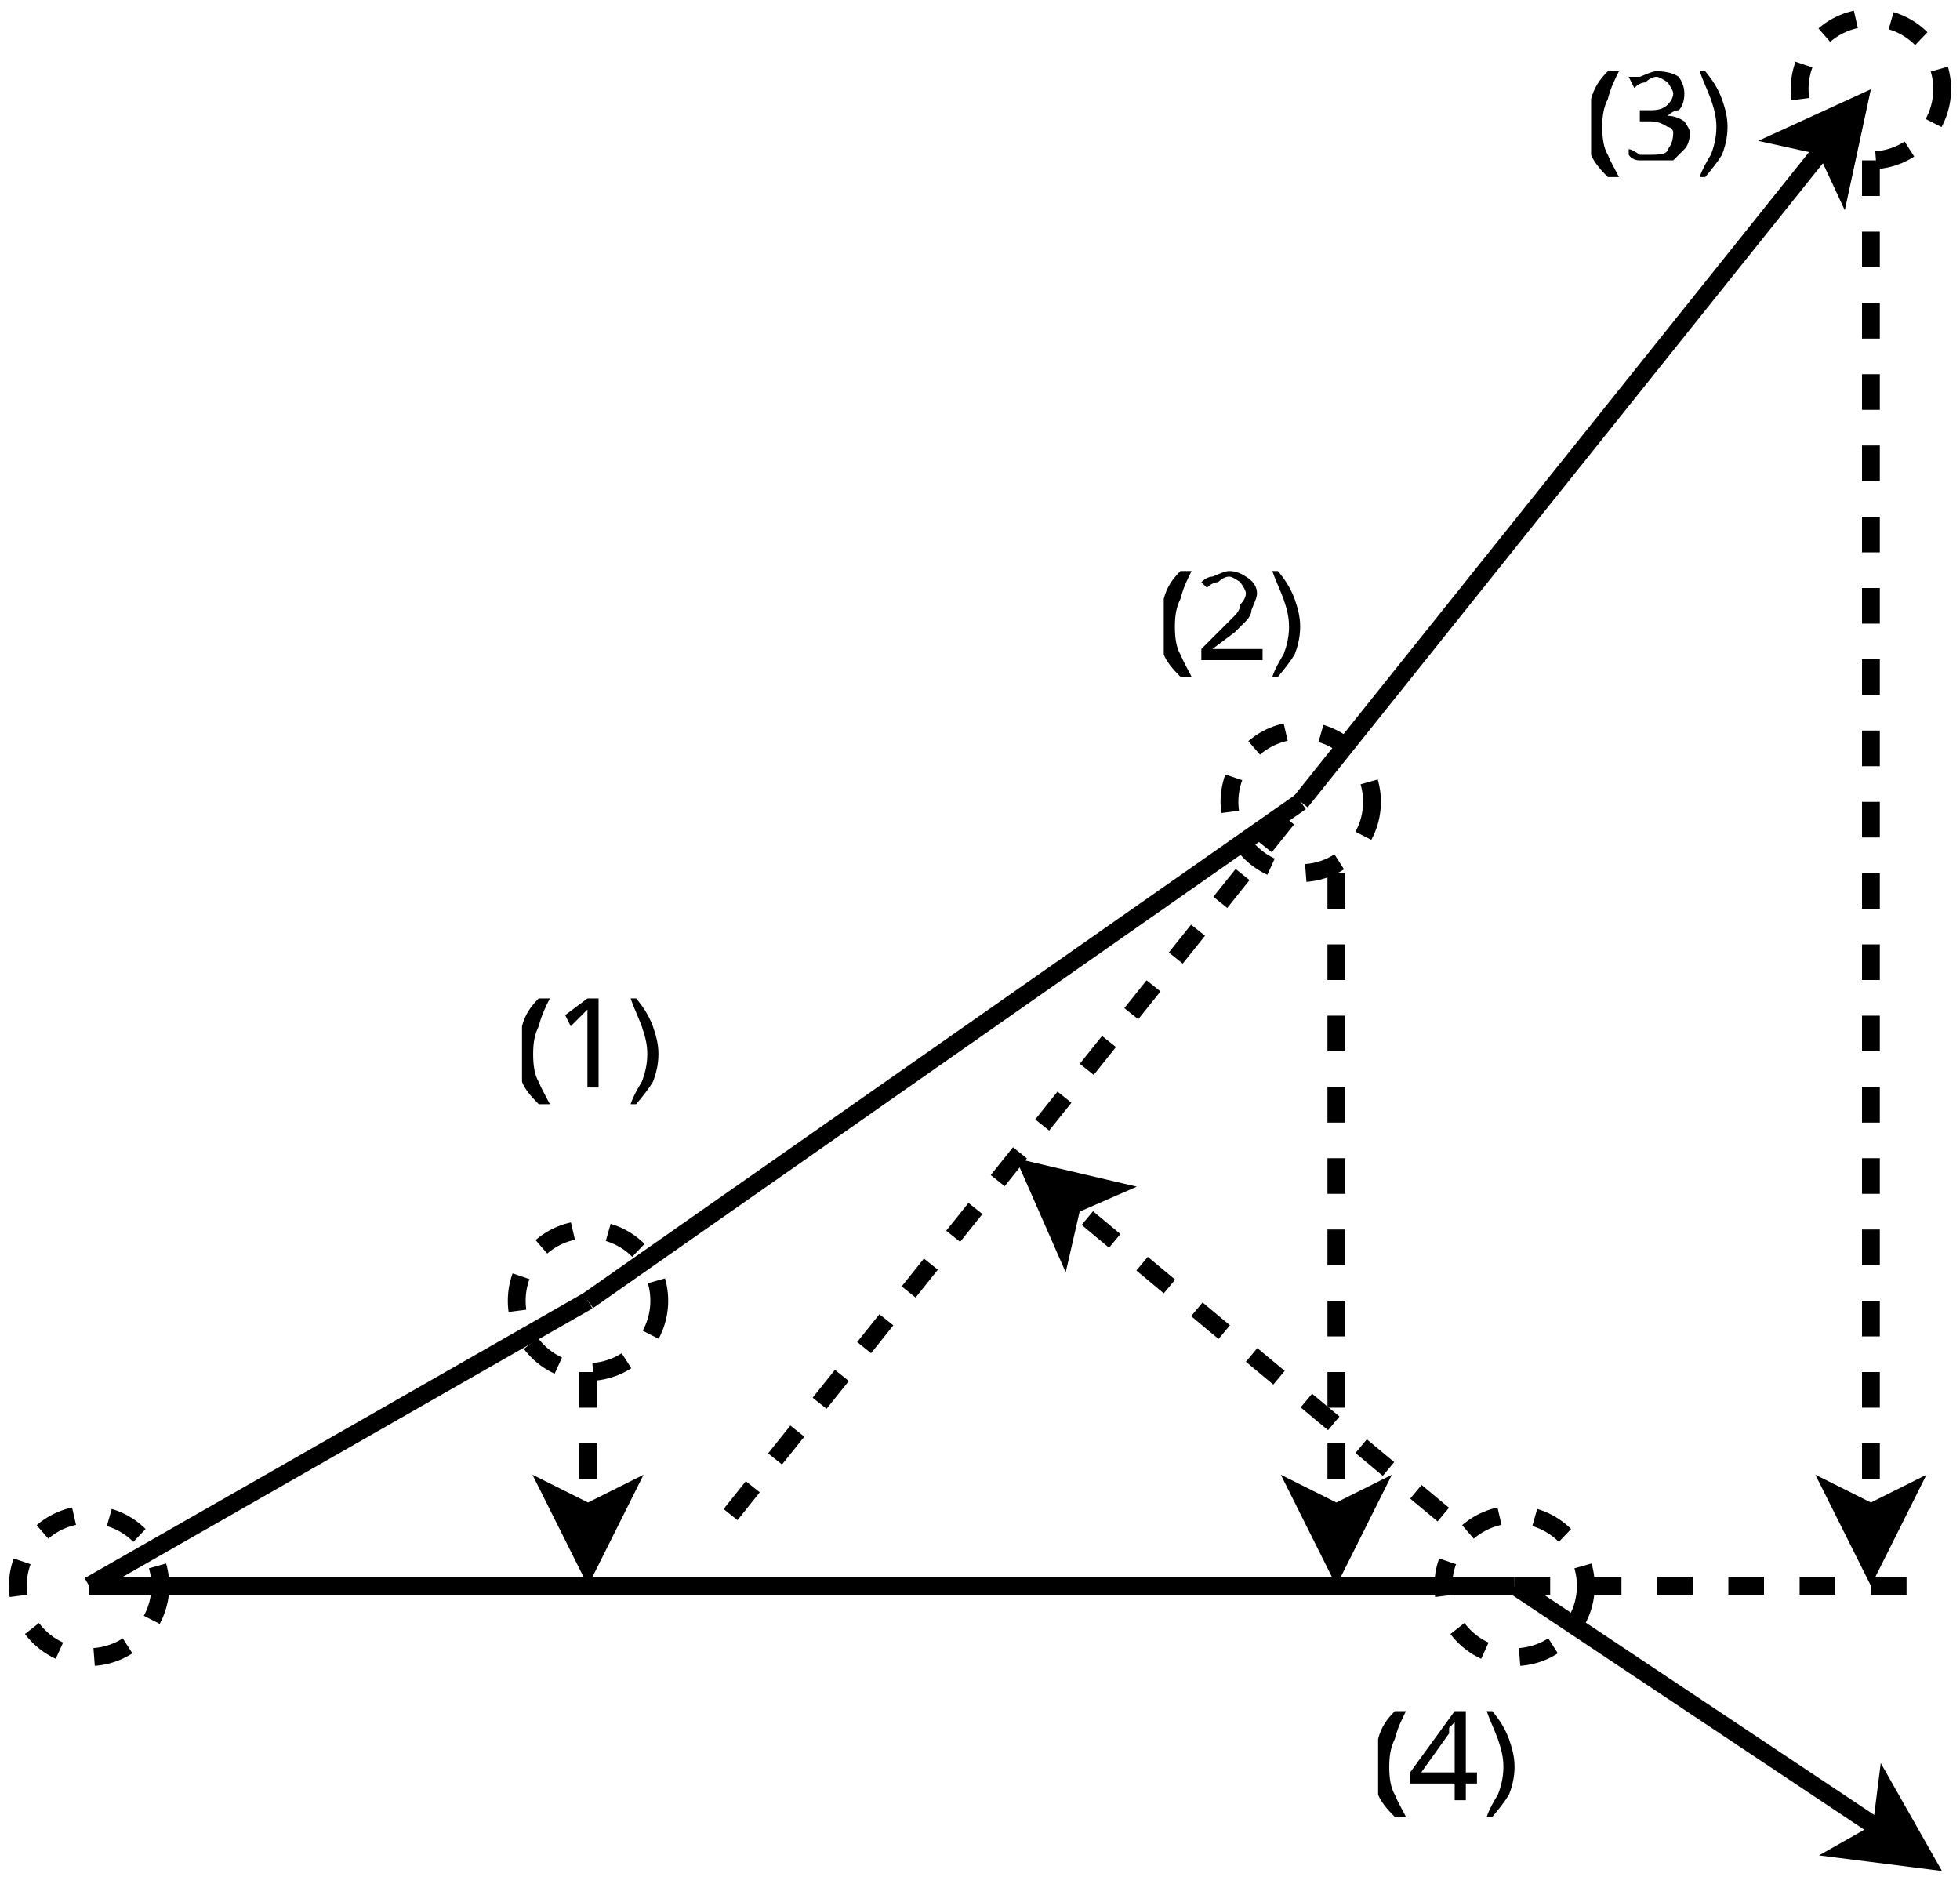
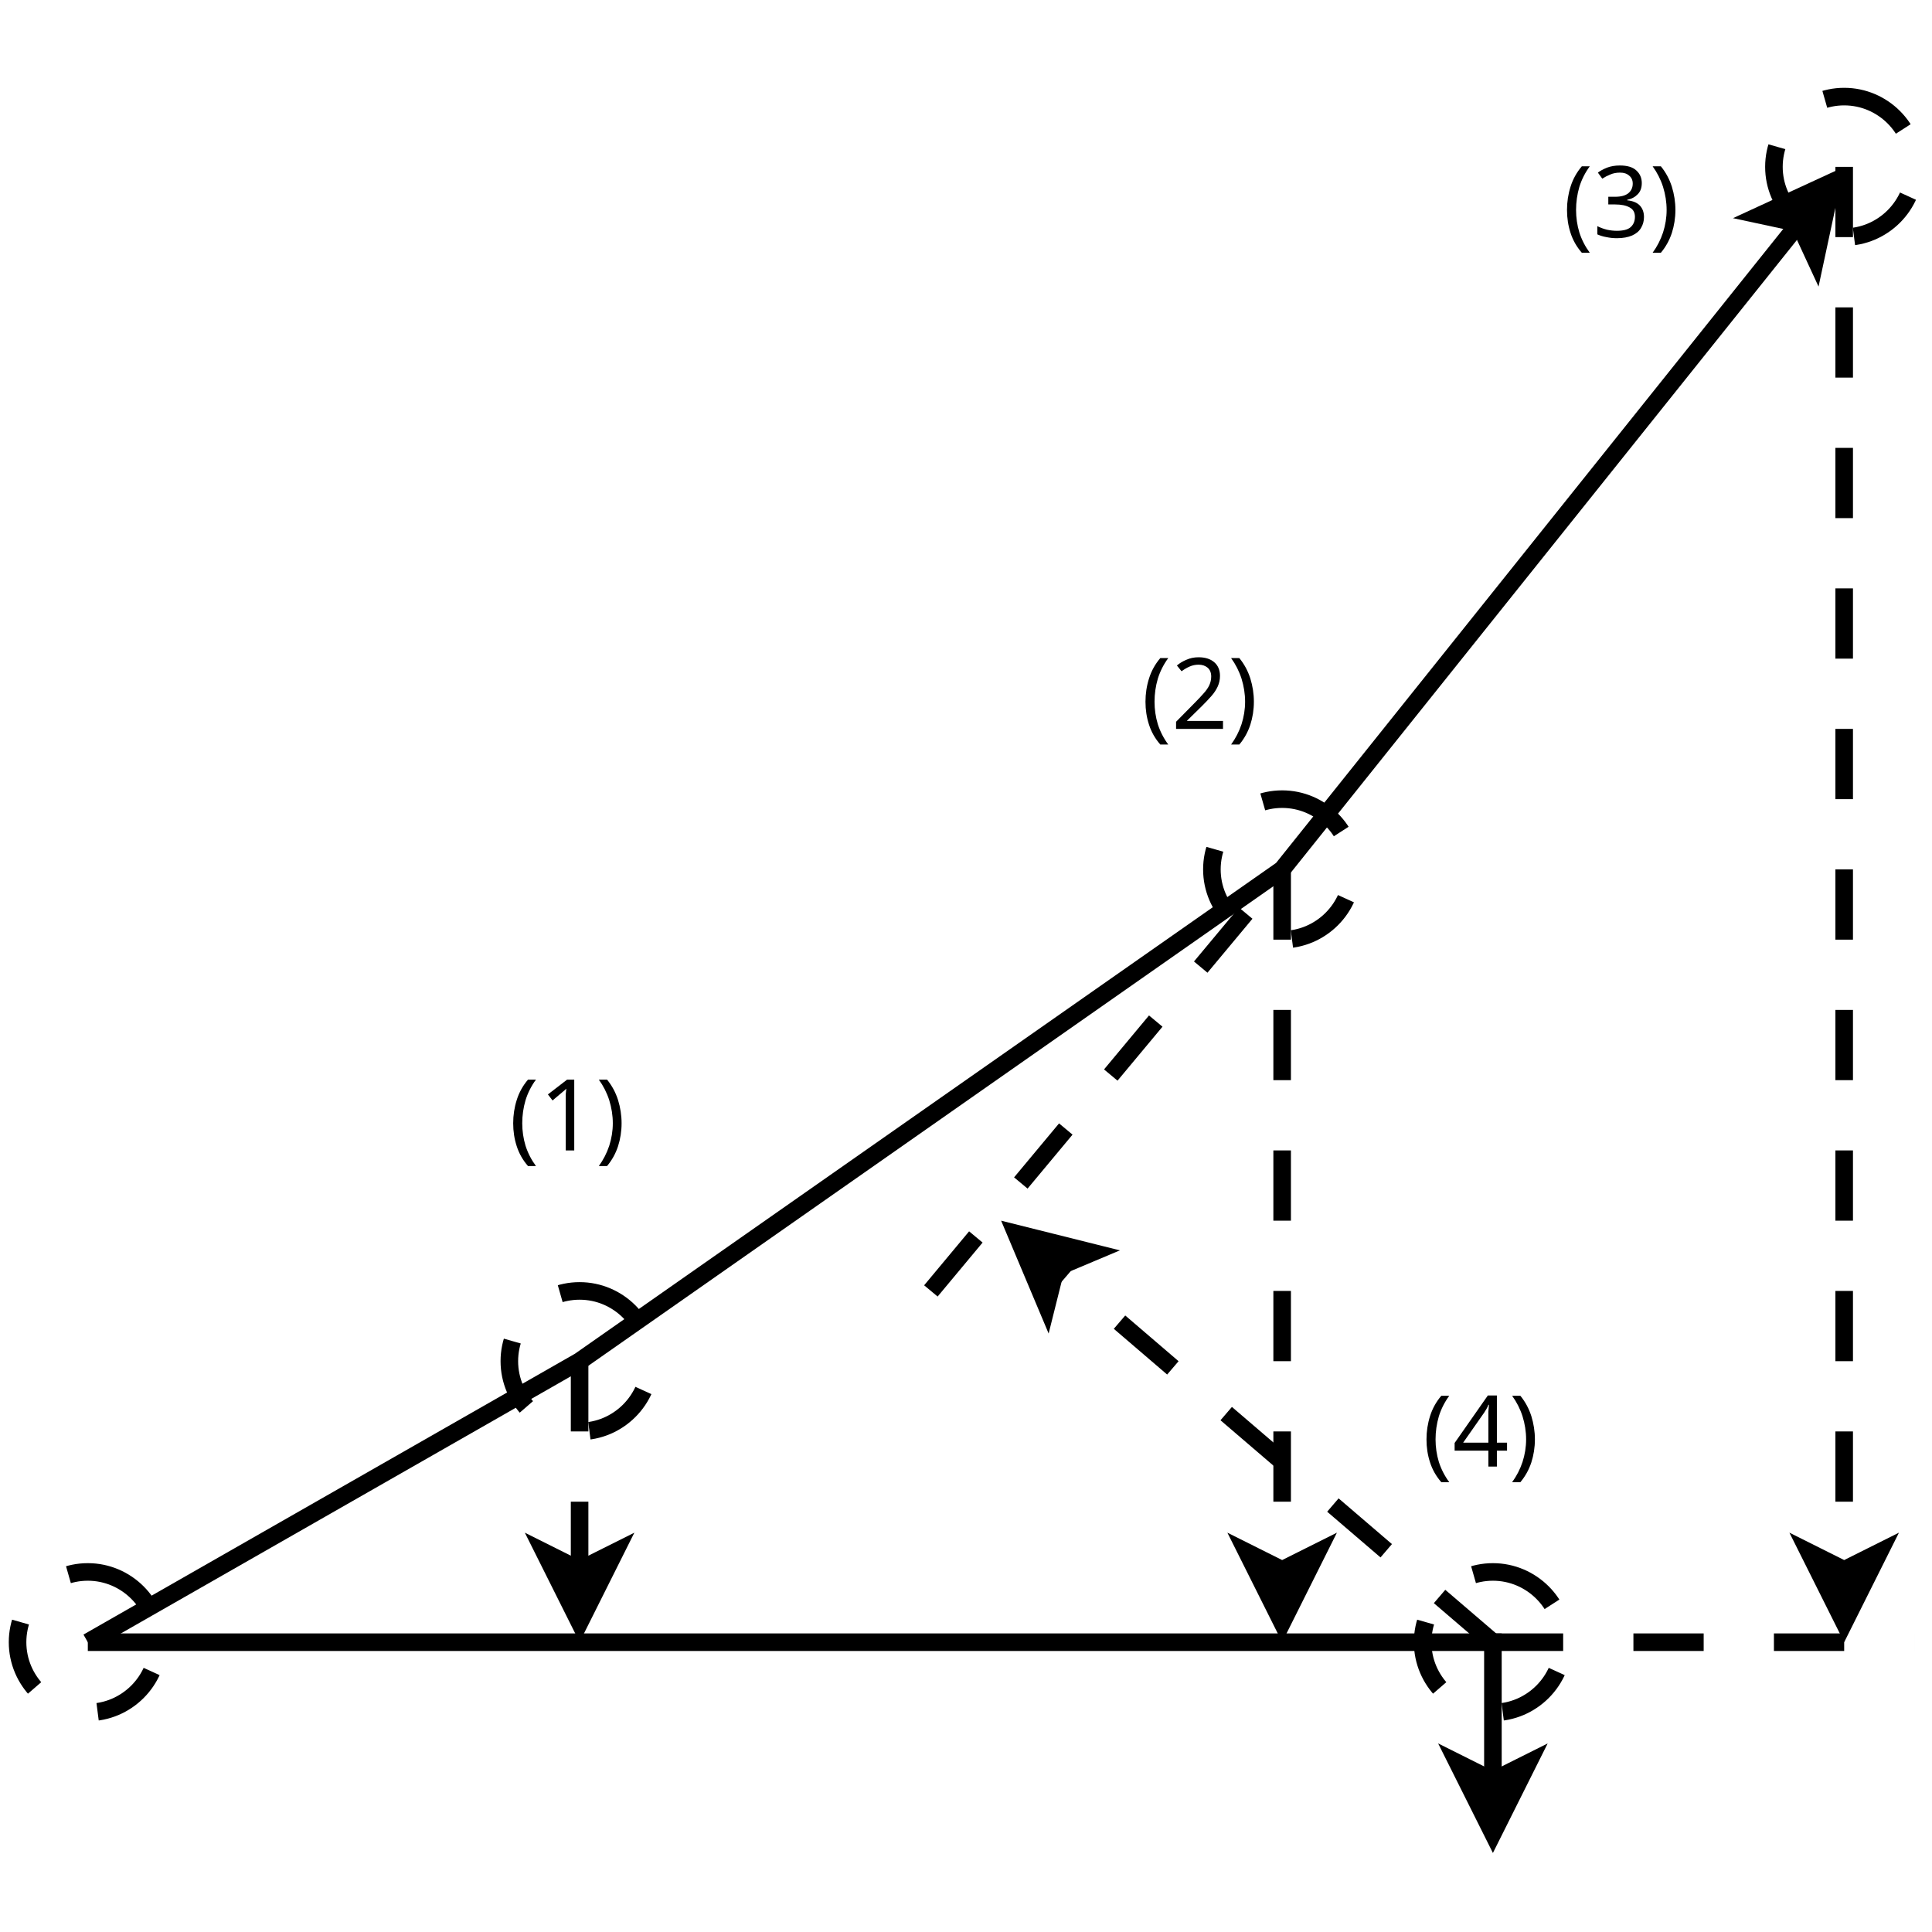
- <svg xmlns="http://www.w3.org/2000/svg" width="5.500cm" height="5.285cm" viewBox="1.750 -2.450 5.500 5.285">
+ <svg xmlns="http://www.w3.org/2000/svg" width="6cm" height="6cm" viewBox="35 -49 110 101">
  <g id="Background">
-     <line x1="2.000" y1="2.000" x2="6.000" y2="2.000" stroke="#000000" stroke-width="0.050" />
-     <line x1="2.000" y1="2.000" x2="3.400" y2="1.200" stroke="#000000" stroke-width="0.050" />
-     <line x1="3.400" y1="1.200" x2="5.400" y2="-0.200" stroke="#000000" stroke-width="0.050" />
-     <line x1="5.400" y1="-0.200" x2="6.871" y2="-2.039" stroke="#000000" stroke-width="0.050" />
-     <polygon fill="#000000" stroke="#000000" stroke-width="0.050" points="6.965,-2.156 6.918,-1.938 6.871,-2.039 6.762,-2.063 " />
-     <line x1="3.400" y1="1.400" x2="3.400" y2="1.794" stroke="#000000" stroke-width="0.050" stroke-dasharray="0.10,0.10" />
-     <polygon fill="#000000" stroke="#000000" stroke-width="0.050" points="3.400,1.944 3.300,1.744 3.400,1.794 3.500,1.744 " />
-     <line x1="5.500" y1="0.000" x2="5.500" y2="1.794" stroke="#000000" stroke-width="0.050" stroke-dasharray="0.10,0.10" />
-     <polygon fill="#000000" stroke="#000000" stroke-width="0.050" points="5.500,1.944 5.400,1.744 5.500,1.794 5.600,1.744 " />
-     <line x1="7.000" y1="-2.000" x2="7.000" y2="1.794" stroke="#000000" stroke-width="0.050" stroke-dasharray="0.10,0.10" />
-     <polygon fill="#000000" stroke="#000000" stroke-width="0.050" points="7.000,1.944 6.900,1.744 7.000,1.794 7.100,1.744 " />
-     <line x1="3.800" y1="1.800" x2="5.400" y2="-0.200" stroke="#000000" stroke-width="0.050" stroke-dasharray="0.10,0.10" />
-     <line x1="5.800" y1="1.800" x2="4.758" y2="0.932" stroke="#000000" stroke-width="0.050" stroke-dasharray="0.10,0.10" />
-     <polygon fill="#000000" stroke="#000000" stroke-width="0.050" points="4.643,0.836 4.861,0.887 4.758,0.932 4.733,1.041 " />
-     <ellipse cx="2.000" cy="2.000" rx="0.200" ry="0.200" fill="none" stroke="#000000" stroke-width="0.050" stroke-dasharray="0.10,0.10" />
-     <ellipse cx="3.400" cy="1.200" rx="0.200" ry="0.200" fill="none" stroke="#000000" stroke-width="0.050" stroke-dasharray="0.10,0.10" />
-     <ellipse cx="5.400" cy="-0.200" rx="0.200" ry="0.200" fill="none" stroke="#000000" stroke-width="0.050" stroke-dasharray="0.10,0.10" />
-     <ellipse cx="7.000" cy="-2.200" rx="0.200" ry="0.200" fill="none" stroke="#000000" stroke-width="0.050" stroke-dasharray="0.10,0.10" />
-     <ellipse cx="6.000" cy="2.000" rx="0.200" ry="0.200" fill="none" stroke="#000000" stroke-width="0.050" stroke-dasharray="0.10,0.10" />
-     <text x="3.200" y="0.600" fill="#000000" text-anchor="start" font-size="0.35" font-family="sans" font-style="normal" font-weight="400">
- (1)</text>
-     <text x="5.000" y="-0.600" fill="#000000" text-anchor="start" font-size="0.35" font-family="sans" font-style="normal" font-weight="400">
- (2)</text>
-     <text x="6.200" y="-2.000" fill="#000000" text-anchor="start" font-size="0.35" font-family="sans" font-style="normal" font-weight="400">
- (3)</text>
-     <text x="5.600" y="2.600" fill="#000000" text-anchor="start" font-size="0.35" font-family="sans" font-style="normal" font-weight="400">
- (4)</text>
-     <line x1="6.000" y1="2.000" x2="7.029" y2="2.686" stroke="#000000" stroke-width="0.050" />
-     <polygon fill="#000000" stroke="#000000" stroke-width="0.050" points="7.153,2.769 6.932,2.741 7.029,2.686 7.043,2.575 " />
-     <line x1="6.000" y1="2.000" x2="7.200" y2="2.000" stroke="#000000" stroke-width="0.050" stroke-dasharray="0.10,0.10" />
+     <g>
+       <line style="fill: none; stroke-opacity: 1; stroke-width: 1; stroke-dasharray: 4; stroke: #000000" x1="68" y1="24" x2="68" y2="35.882" />
+       <polygon style="fill: #000000; fill-opacity: 1; stroke-opacity: 1; stroke-width: 1; stroke: #000000" fill-rule="evenodd" points="68,38.882 66,34.882 68,35.882 70,34.882 " />
+     </g>
+     <g>
+       <line style="fill: none; stroke-opacity: 1; stroke-width: 1; stroke-dasharray: 4; stroke: #000000" x1="108" y1="-4" x2="108" y2="35.882" />
+       <polygon style="fill: #000000; fill-opacity: 1; stroke-opacity: 1; stroke-width: 1; stroke: #000000" fill-rule="evenodd" points="108,38.882 106,34.882 108,35.882 110,34.882 " />
+     </g>
+     <g>
+       <line style="fill: none; stroke-opacity: 1; stroke-width: 1; stroke-dasharray: 4; stroke: #000000" x1="140" y1="-44" x2="140" y2="35.882" />
+       <polygon style="fill: #000000; fill-opacity: 1; stroke-opacity: 1; stroke-width: 1; stroke: #000000" fill-rule="evenodd" points="140,38.882 138,34.882 140,35.882 142,34.882 " />
+     </g>
+     <line style="fill: none; stroke-opacity: 1; stroke-width: 1; stroke-dasharray: 4; stroke: #000000" x1="88" y1="20" x2="108" y2="-4" />
+     <g>
+       <line style="fill: none; stroke-opacity: 1; stroke-width: 1; stroke-dasharray: 4; stroke: #000000" x1="120" y1="40" x2="95.127" y2="18.68" />
+       <polygon style="fill: #000000; fill-opacity: 1; stroke-opacity: 1; stroke-width: 1; stroke: #000000" fill-rule="evenodd" points="92.849,16.728 97.188,17.812 95.127,18.68 94.584,20.849 " />
+     </g>
+     <path style="fill: none; stroke-opacity: 1; stroke-width: 1; stroke-dasharray: 4; stroke: #000000" d="M 40 36 C 42.2,36 44,37.8 44,40 C 44,42.2 42.2,44 40,44 C 37.8,44 36,42.2 36,40 C 36,37.8 37.8,36 40,36" />
+     <path style="fill: none; stroke-opacity: 1; stroke-width: 1; stroke-dasharray: 4; stroke: #000000" d="M 68 20 C 70.2,20 72,21.8 72,24 C 72,26.2 70.2,28 68,28 C 65.8,28 64,26.2 64,24 C 64,21.8 65.8,20 68,20" />
+     <path style="fill: none; stroke-opacity: 1; stroke-width: 1; stroke-dasharray: 4; stroke: #000000" d="M 108 -8 C 110.2,-8 112,-6.2 112,-4 C 112,-1.8 110.2,6.66134e-15 108,6.66134e-15 C 105.8,6.66134e-15 104,-1.8 104,-4 C 104,-6.2 105.8,-8 108,-8" />
+     <path style="fill: none; stroke-opacity: 1; stroke-width: 1; stroke-dasharray: 4; stroke: #000000" d="M 140 -48 C 142.2,-48 144,-46.2 144,-44 C 144,-41.8 142.2,-40 140,-40 C 137.8,-40 136,-41.8 136,-44 C 136,-46.2 137.8,-48 140,-48" />
+     <path style="fill: none; stroke-opacity: 1; stroke-width: 1; stroke-dasharray: 4; stroke: #000000" d="M 120 36 C 122.2,36 124,37.8 124,40 C 124,42.2 122.2,44 120,44 C 117.8,44 116,42.2 116,40 C 116,37.8 117.8,36 120,36" />
+     <text font-size="5.644" style="fill: #000000; fill-opacity: 1; stroke: none;text-anchor:start;font-family:sans-serif;font-style:normal;font-weight:normal" x="64" y="12">
+       <tspan x="64" y="12">(1)</tspan>
+     </text>
+     <text font-size="5.644" style="fill: #000000; fill-opacity: 1; stroke: none;text-anchor:start;font-family:sans-serif;font-style:normal;font-weight:normal" x="100" y="-12">
+       <tspan x="100" y="-12">(2)</tspan>
+     </text>
+     <text font-size="5.644" style="fill: #000000; fill-opacity: 1; stroke: none;text-anchor:start;font-family:sans-serif;font-style:normal;font-weight:normal" x="124" y="-40">
+       <tspan x="124" y="-40">(3)</tspan>
+     </text>
+     <text font-size="5.644" style="fill: #000000; fill-opacity: 1; stroke: none;text-anchor:start;font-family:sans-serif;font-style:normal;font-weight:normal" x="116" y="30">
+       <tspan x="116" y="30">(4)</tspan>
+     </text>
+     <line style="fill: none; stroke-opacity: 1; stroke-width: 1; stroke-dasharray: 4; stroke: #000000" x1="120" y1="40" x2="144" y2="40" />
+     <g>
+       <polyline style="fill: none; stroke-opacity: 1; stroke-width: 1; stroke: #000000" points="40,40 68,24 108,-4 137.427,-40.784 " />
+       <polygon style="fill: #000000; fill-opacity: 1; stroke-opacity: 1; stroke-width: 1; stroke: #000000" fill-rule="evenodd" points="139.302,-43.127 138.365,-38.754 137.427,-40.784 135.241,-41.253 " />
+     </g>
+     <g>
+       <polyline style="fill: none; stroke-opacity: 1; stroke-width: 1; stroke: #000000" points="40,40 120,40 120,47.882 " />
+       <polygon style="fill: #000000; fill-opacity: 1; stroke-opacity: 1; stroke-width: 1; stroke: #000000" fill-rule="evenodd" points="120,50.882 118,46.882 120,47.882 122,46.882 " />
+     </g>
  </g>
</svg>
